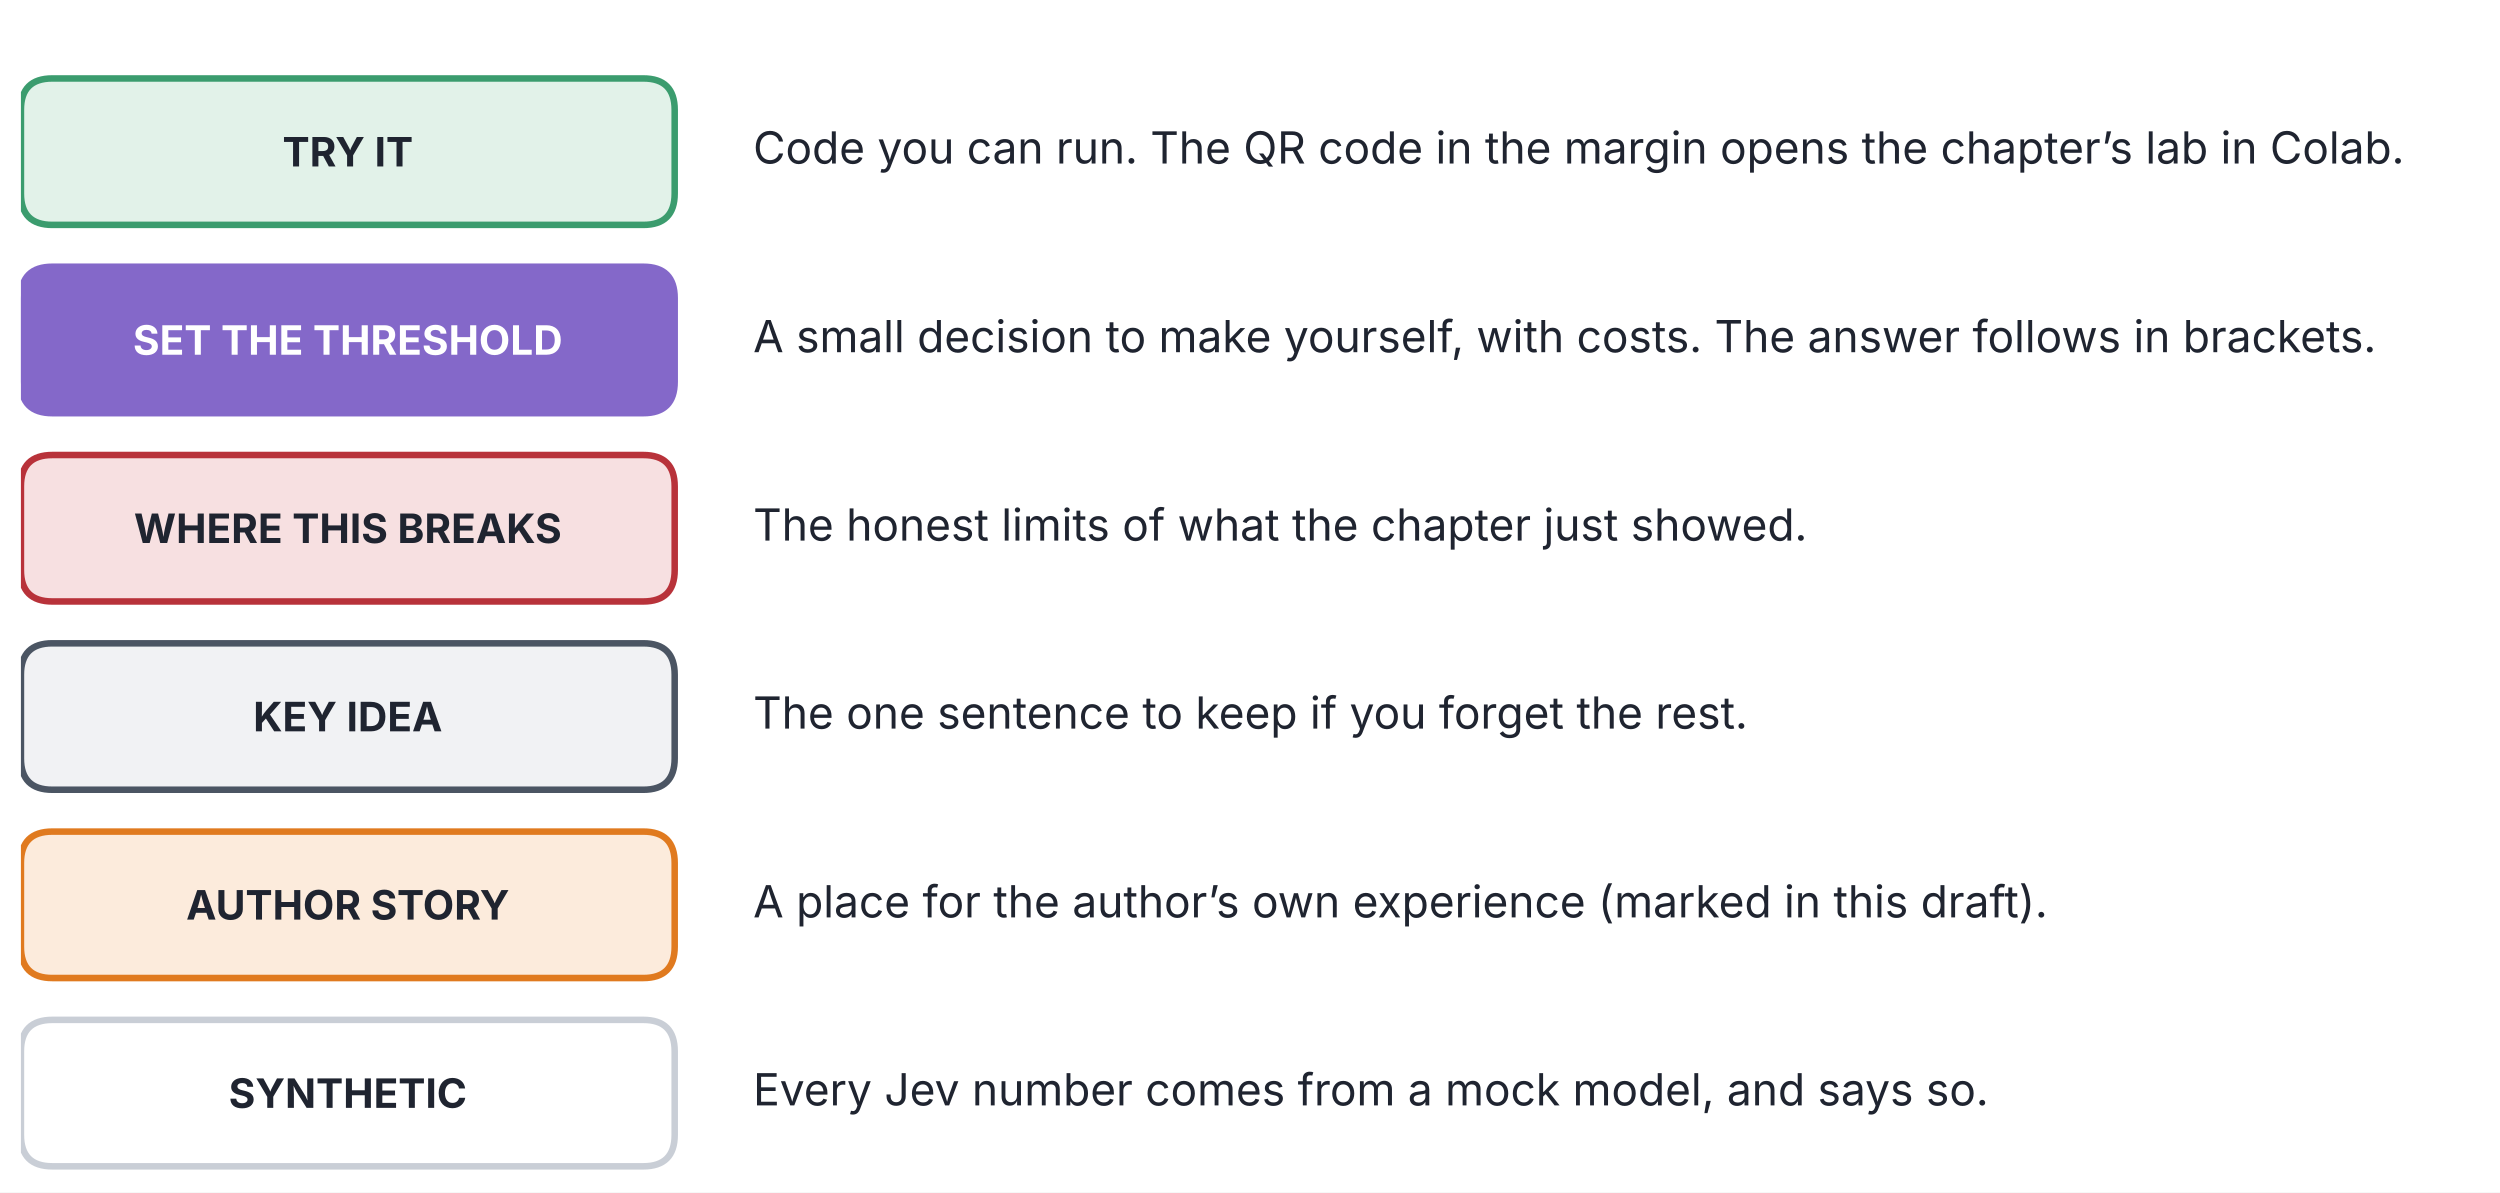
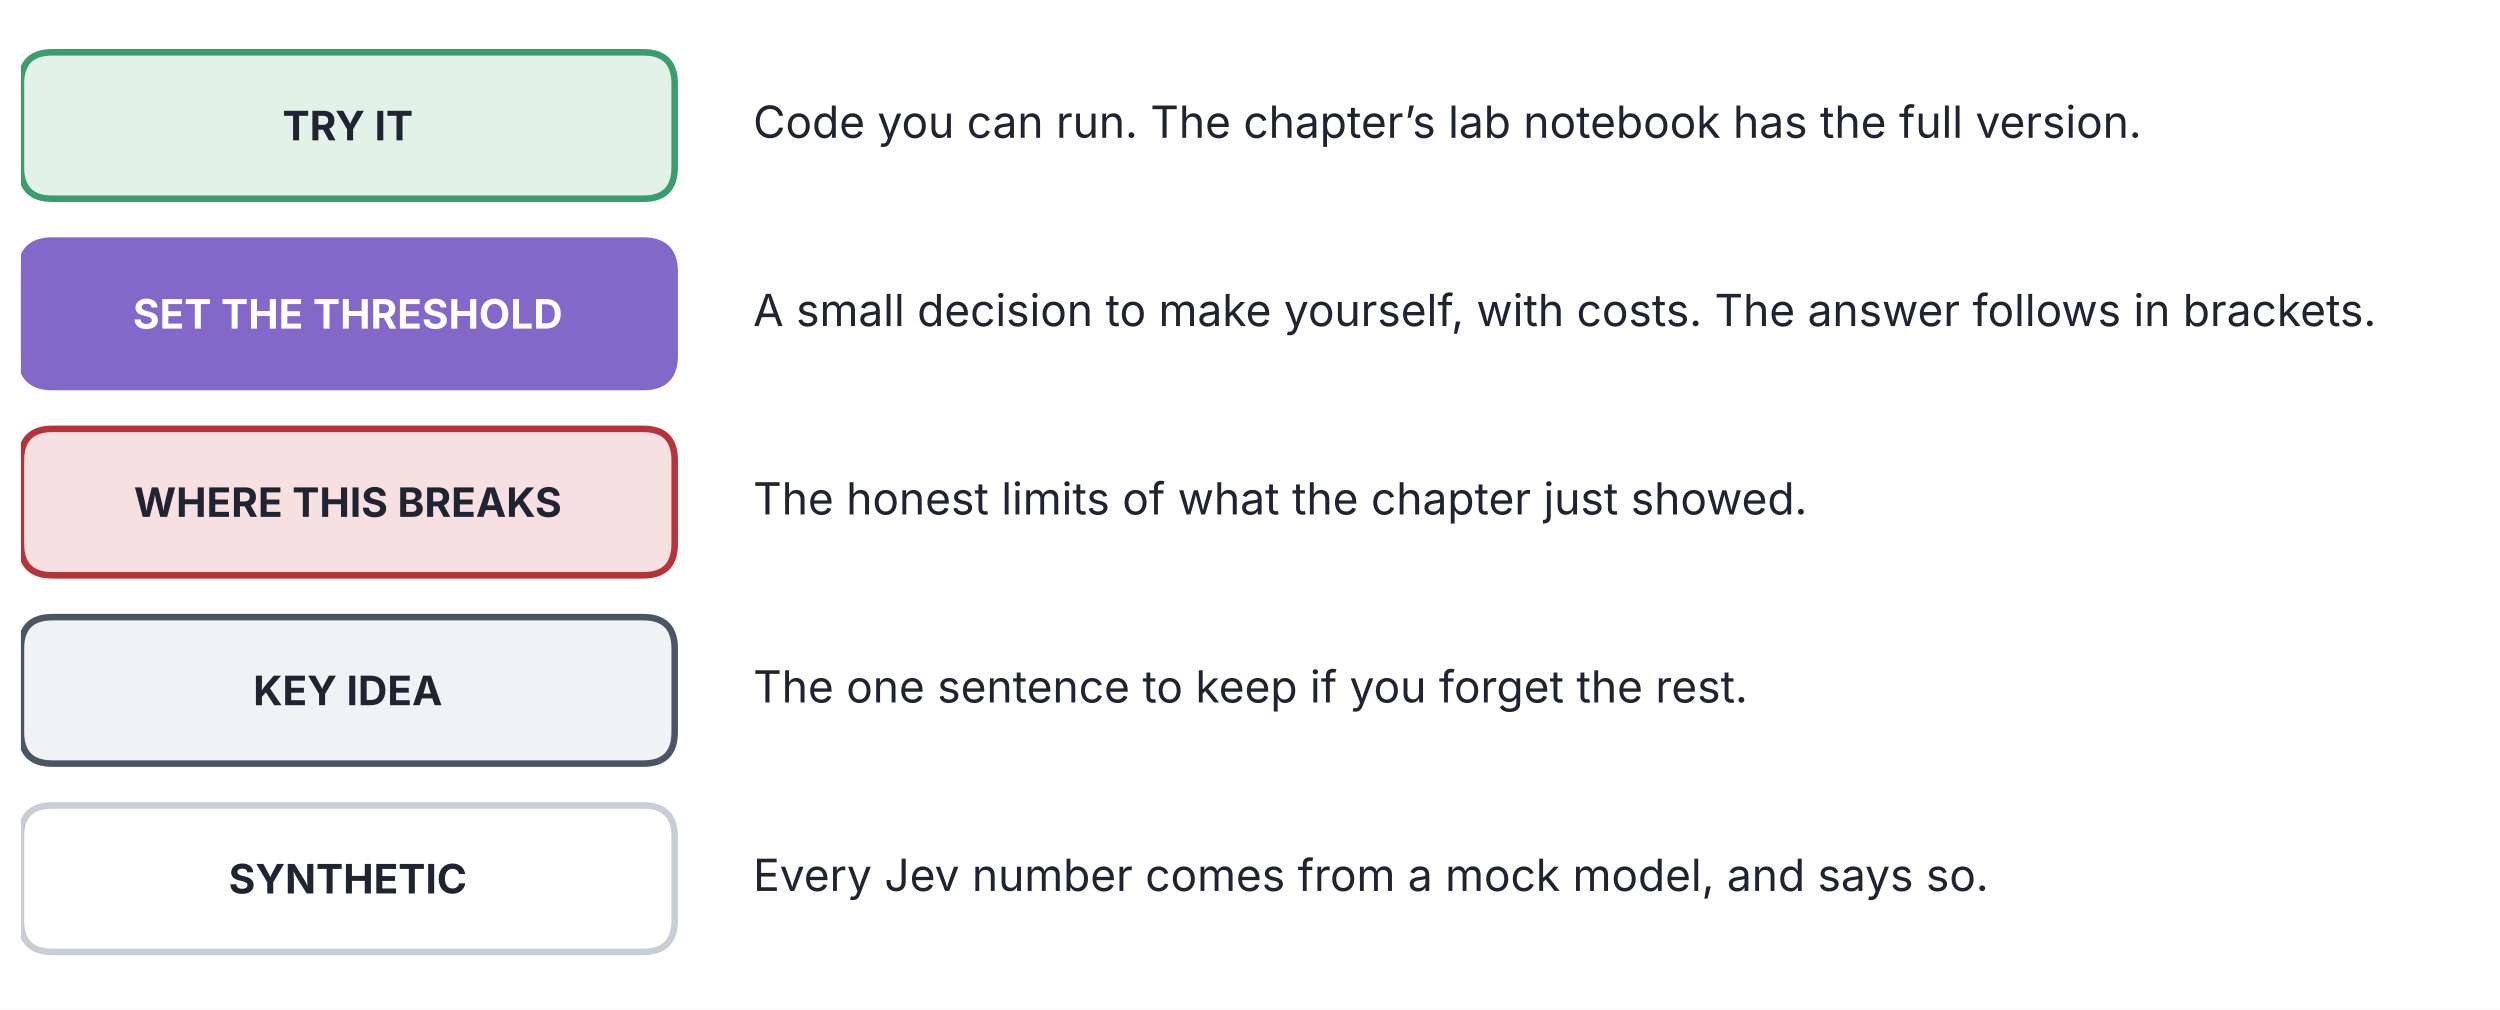
- <svg xmlns="http://www.w3.org/2000/svg" width="344.16pt" height="164.16pt" viewBox="0 0 344.16 164.16" version="1.1">
+ <svg xmlns="http://www.w3.org/2000/svg" width="344.16pt" height="138.96pt" viewBox="0 0 344.16 138.96" version="1.1">
  <defs>
    <style type="text/css">*{stroke-linejoin: round; stroke-linecap: butt}</style>
  </defs>
  <g id="figure_1">
    <g id="patch_1">
-       <path d="M 0 164.16  L 344.16 164.16  L 344.16 0  L 0 0  z " style="fill: #ffffff" />
+       <path d="M 0 138.96  L 344.16 138.96  L 344.16 0  L 0 0  z " style="fill: #ffffff" />
    </g>
    <g id="axes_1">
      <g id="patch_2">
-         <path d="M 7.2 30.96  L 88.56 30.96  Q 92.88 30.96 92.88 26.64  L 92.88 15.12  Q 92.88 10.8 88.56 10.8  L 7.2 10.8  Q 2.88 10.8 2.88 15.12  L 2.88 26.64  Q 2.88 30.96 7.2 30.96  z " clip-path="url(#p2477e00294)" style="fill: #e2f2e9; stroke: #3b9c6e; stroke-width: 0.9; stroke-linejoin: miter" />
+         <path d="M 7.2 27.36  L 88.56 27.36  Q 92.88 27.36 92.88 23.04  L 92.88 11.52  Q 92.88 7.2 88.56 7.2  L 7.2 7.2  Q 2.88 7.2 2.88 11.52  L 2.88 23.04  Q 2.88 27.36 7.2 27.36  z " clip-path="url(#p99f95c0770)" style="fill: #e2f2e9; stroke: #3b9c6e; stroke-width: 0.9; stroke-linejoin: miter" />
      </g>
      <g id="patch_3">
-         <path d="M 7.2 56.88  L 88.56 56.88  Q 92.88 56.88 92.88 52.56  L 92.88 41.04  Q 92.88 36.72 88.56 36.72  L 7.2 36.72  Q 2.88 36.72 2.88 41.04  L 2.88 52.56  Q 2.88 56.88 7.2 56.88  z " clip-path="url(#p2477e00294)" style="fill: #8468c9; stroke: #8468c9; stroke-width: 0.9; stroke-linejoin: miter" />
+         <path d="M 7.2 53.28  L 88.56 53.28  Q 92.88 53.28 92.88 48.96  L 92.88 37.44  Q 92.88 33.12 88.56 33.12  L 7.2 33.12  Q 2.88 33.12 2.88 37.44  L 2.88 48.96  Q 2.88 53.28 7.2 53.28  z " clip-path="url(#p99f95c0770)" style="fill: #8468c9; stroke: #8468c9; stroke-width: 0.9; stroke-linejoin: miter" />
      </g>
      <g id="patch_4">
-         <path d="M 7.2 82.8  L 88.56 82.8  Q 92.88 82.8 92.88 78.48  L 92.88 66.96  Q 92.88 62.64 88.56 62.64  L 7.2 62.64  Q 2.88 62.64 2.88 66.96  L 2.88 78.48  Q 2.88 82.8 7.2 82.8  z " clip-path="url(#p2477e00294)" style="fill: #f7e0e1; stroke: #b8323a; stroke-width: 0.9; stroke-linejoin: miter" />
+         <path d="M 7.2 79.2  L 88.56 79.2  Q 92.88 79.2 92.88 74.88  L 92.88 63.36  Q 92.88 59.04 88.56 59.04  L 7.2 59.04  Q 2.88 59.04 2.88 63.36  L 2.88 74.88  Q 2.88 79.2 7.2 79.2  z " clip-path="url(#p99f95c0770)" style="fill: #f7e0e1; stroke: #b8323a; stroke-width: 0.9; stroke-linejoin: miter" />
      </g>
      <g id="patch_5">
-         <path d="M 7.2 108.72  L 88.56 108.72  Q 92.88 108.72 92.88 104.4  L 92.88 92.88  Q 92.88 88.56 88.56 88.56  L 7.2 88.56  Q 2.88 88.56 2.88 92.88  L 2.88 104.4  Q 2.88 108.72 7.2 108.72  z " clip-path="url(#p2477e00294)" style="fill: #f1f2f4; stroke: #4b5563; stroke-width: 0.9; stroke-linejoin: miter" />
+         <path d="M 7.2 105.12  L 88.56 105.12  Q 92.88 105.12 92.88 100.8  L 92.88 89.28  Q 92.88 84.96 88.56 84.96  L 7.2 84.96  Q 2.88 84.96 2.88 89.28  L 2.88 100.8  Q 2.88 105.12 7.2 105.12  z " clip-path="url(#p99f95c0770)" style="fill: #f1f2f4; stroke: #4b5563; stroke-width: 0.9; stroke-linejoin: miter" />
      </g>
      <g id="patch_6">
-         <path d="M 7.2 134.64  L 88.56 134.64  Q 92.88 134.64 92.88 130.32  L 92.88 118.8  Q 92.88 114.48 88.56 114.48  L 7.2 114.48  Q 2.88 114.48 2.88 118.8  L 2.88 130.32  Q 2.88 134.64 7.2 134.64  z " clip-path="url(#p2477e00294)" style="fill: #fcebdc; stroke: #e07a1f; stroke-width: 0.9; stroke-linejoin: miter" />
-       </g>
-       <g id="patch_7">
-         <path d="M 7.2 160.56  L 88.56 160.56  Q 92.88 160.56 92.88 156.24  L 92.88 144.72  Q 92.88 140.4 88.56 140.4  L 7.2 140.4  Q 2.88 140.4 2.88 144.72  L 2.88 156.24  Q 2.88 160.56 7.2 160.56  z " clip-path="url(#p2477e00294)" style="fill: #ffffff; stroke: #c9ced6; stroke-width: 0.9; stroke-linejoin: miter" />
+         <path d="M 7.2 131.04  L 88.56 131.04  Q 92.88 131.04 92.88 126.72  L 92.88 115.2  Q 92.88 110.88 88.56 110.88  L 7.2 110.88  Q 2.88 110.88 2.88 115.2  L 2.88 126.72  Q 2.88 131.04 7.2 131.04  z " clip-path="url(#p99f95c0770)" style="fill: #ffffff; stroke: #c9ced6; stroke-width: 0.9; stroke-linejoin: miter" />
      </g>
      <g id="text_1">
-         <text style="font-weight: 700; font-size: 5.6px; font-family: 'Inter'; text-anchor: middle; fill: #1f2430" x="47.88" y="22.917" transform="rotate(-0 47.88 22.917)">TRY IT</text>
+         <text style="font-weight: 700; font-size: 5.6px; font-family: 'Inter'; text-anchor: middle; fill: #1f2430" x="47.88" y="19.317" transform="rotate(-0 47.88 19.317)">TRY IT</text>
      </g>
      <g id="text_2">
-         <text style="font-size: 6.1px; font-family: 'Inter'; text-anchor: start; fill: #1f2430" x="103.68" y="22.514" transform="rotate(-0 103.68 22.51366)">Code you can run. The QR code in the margin opens the chapter’s lab in Colab.</text>
+         <text style="font-size: 6.1px; font-family: 'Inter'; text-anchor: start; fill: #1f2430" x="103.68" y="18.969" transform="rotate(-0 103.68 18.96894)">Code you can run. The chapter’s lab notebook has the full version.</text>
      </g>
      <g id="text_3">
-         <text style="font-weight: 700; font-size: 5.6px; font-family: 'Inter'; text-anchor: middle; fill: #ffffff" x="47.88" y="48.834" transform="rotate(-0 47.88 48.83438)">SET THE THRESHOLD</text>
+         <text style="font-weight: 700; font-size: 5.6px; font-family: 'Inter'; text-anchor: middle; fill: #ffffff" x="47.88" y="45.234" transform="rotate(-0 47.88 45.23438)">SET THE THRESHOLD</text>
      </g>
      <g id="text_4">
-         <text style="font-size: 6.1px; font-family: 'Inter'; text-anchor: start; fill: #1f2430" x="103.68" y="48.489" transform="rotate(-0 103.68 48.48894)">A small decision to make yourself, with costs. The answer follows in brackets.</text>
+         <text style="font-size: 6.1px; font-family: 'Inter'; text-anchor: start; fill: #1f2430" x="103.68" y="44.889" transform="rotate(-0 103.68 44.88894)">A small decision to make yourself, with costs. The answer follows in brackets.</text>
      </g>
      <g id="text_5">
-         <text style="font-weight: 700; font-size: 5.6px; font-family: 'Inter'; text-anchor: middle; fill: #1f2430" x="47.88" y="74.754" transform="rotate(-0 47.88 74.75437)">WHERE THIS BREAKS</text>
+         <text style="font-weight: 700; font-size: 5.6px; font-family: 'Inter'; text-anchor: middle; fill: #1f2430" x="47.88" y="71.154" transform="rotate(-0 47.88 71.15438)">WHERE THIS BREAKS</text>
      </g>
      <g id="text_6">
-         <text style="font-size: 6.1px; font-family: 'Inter'; text-anchor: start; fill: #1f2430" x="103.68" y="74.421" transform="rotate(-0 103.68 74.42085)">The honest limits of what the chapter just showed.</text>
+         <text style="font-size: 6.1px; font-family: 'Inter'; text-anchor: start; fill: #1f2430" x="103.68" y="70.821" transform="rotate(-0 103.68 70.82085)">The honest limits of what the chapter just showed.</text>
      </g>
      <g id="text_7">
-         <text style="font-weight: 700; font-size: 5.6px; font-family: 'Inter'; text-anchor: middle; fill: #1f2430" x="47.88" y="100.677" transform="rotate(-0 47.88 100.677)">KEY IDEA</text>
+         <text style="font-weight: 700; font-size: 5.6px; font-family: 'Inter'; text-anchor: middle; fill: #1f2430" x="47.88" y="97.077" transform="rotate(-0 47.88 97.077)">KEY IDEA</text>
      </g>
      <g id="text_8">
-         <text style="font-size: 6.1px; font-family: 'Inter'; text-anchor: start; fill: #1f2430" x="103.68" y="100.305" transform="rotate(-0 103.68 100.3051)">The one sentence to keep if you forget the rest.</text>
+         <text style="font-size: 6.1px; font-family: 'Inter'; text-anchor: start; fill: #1f2430" x="103.68" y="96.705" transform="rotate(-0 103.68 96.70511)">The one sentence to keep if you forget the rest.</text>
      </g>
      <g id="text_9">
-         <text style="font-weight: 700; font-size: 5.6px; font-family: 'Inter'; text-anchor: middle; fill: #1f2430" x="47.88" y="126.594" transform="rotate(-0 47.88 126.5944)">AUTHOR STORY</text>
+         <text style="font-weight: 700; font-size: 5.6px; font-family: 'Inter'; text-anchor: middle; fill: #1f2430" x="47.88" y="122.994" transform="rotate(-0 47.88 122.9944)">SYNTHETIC</text>
      </g>
      <g id="text_10">
-         <text style="font-size: 6.1px; font-family: 'Inter'; text-anchor: start; fill: #1f2430" x="103.68" y="126.292" transform="rotate(-0 103.68 126.2923)">A place for the author’s own experience (marked in this draft).</text>
-       </g>
-       <g id="text_11">
-         <text style="font-weight: 700; font-size: 5.6px; font-family: 'Inter'; text-anchor: middle; fill: #1f2430" x="47.88" y="152.514" transform="rotate(-0 47.88 152.5144)">SYNTHETIC</text>
-       </g>
-       <g id="text_12">
-         <text style="font-size: 6.1px; font-family: 'Inter'; text-anchor: start; fill: #1f2430" x="103.68" y="152.169" transform="rotate(-0 103.68 152.1689)">Every Jev number comes from a mock model, and says so.</text>
+         <text style="font-size: 6.1px; font-family: 'Inter'; text-anchor: start; fill: #1f2430" x="103.68" y="122.649" transform="rotate(-0 103.68 122.6489)">Every Jev number comes from a mock model, and says so.</text>
      </g>
    </g>
  </g>
  <defs>
-     <clipPath id="p2477e00294">
-       <rect x="2.88" y="2.88" width="338.4" height="158.4" />
+     <clipPath id="p99f95c0770">
+       <rect x="2.88" y="2.88" width="338.4" height="133.2" />
    </clipPath>
  </defs>
</svg>
